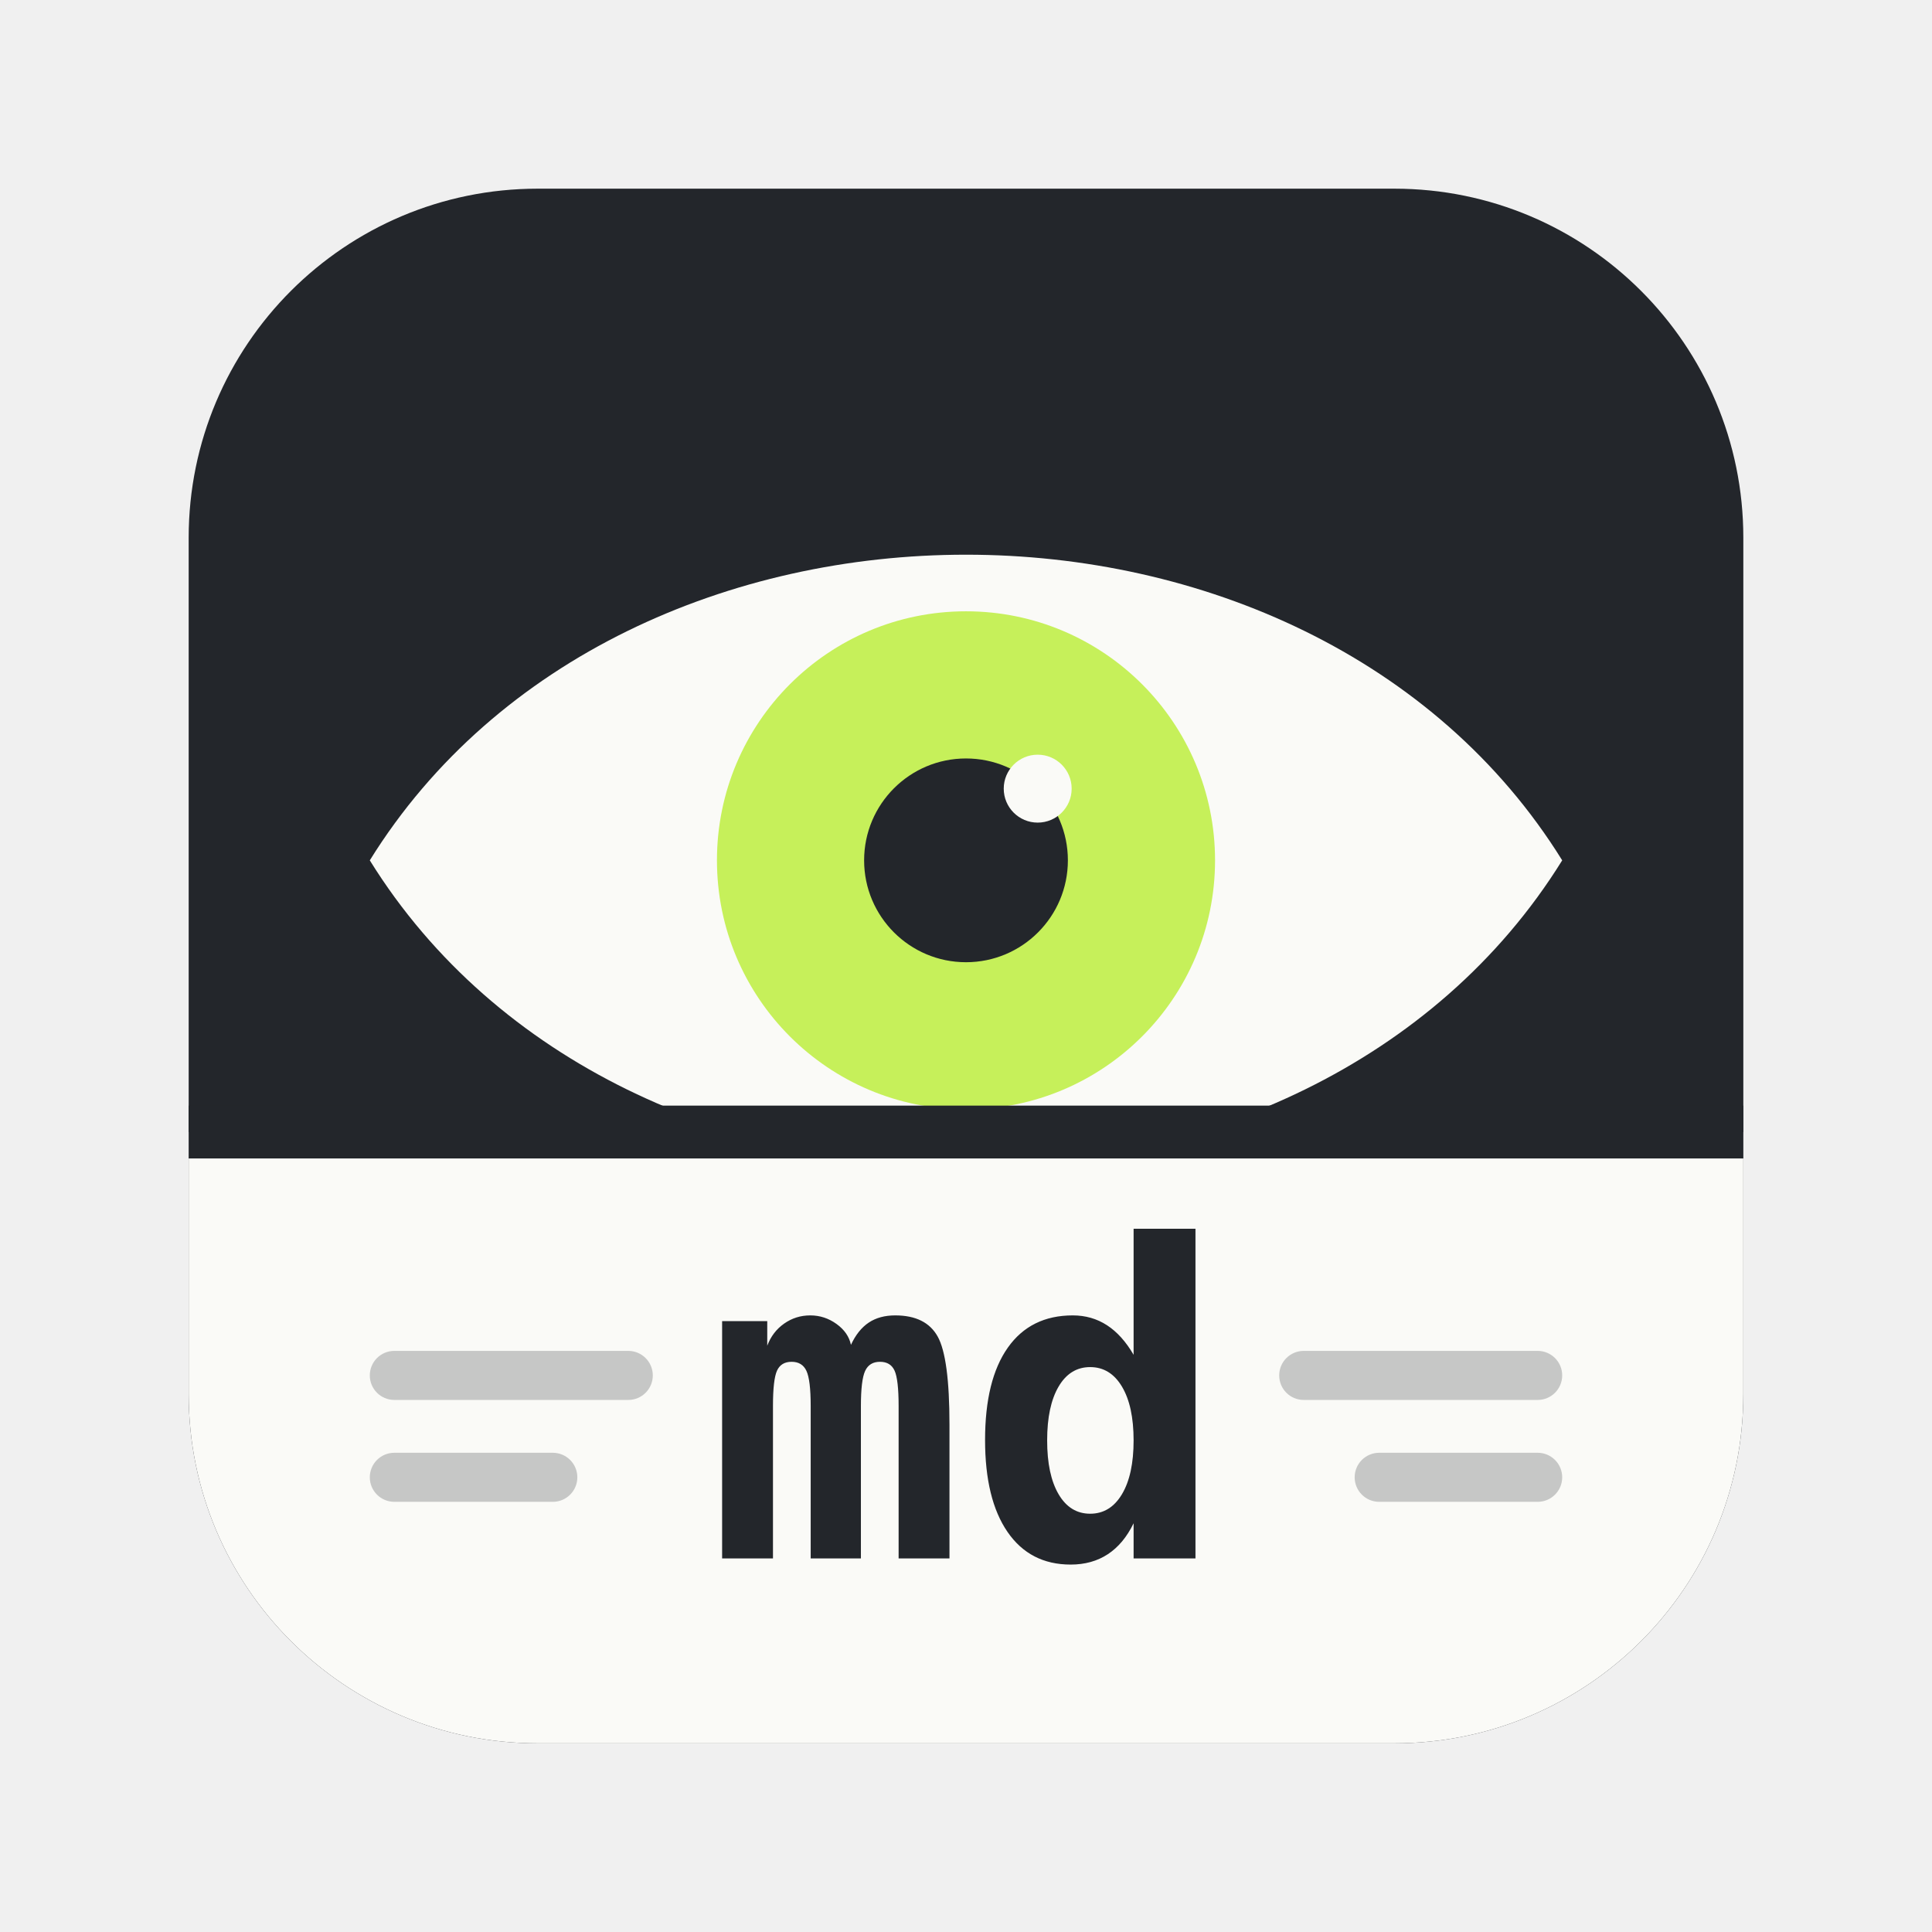
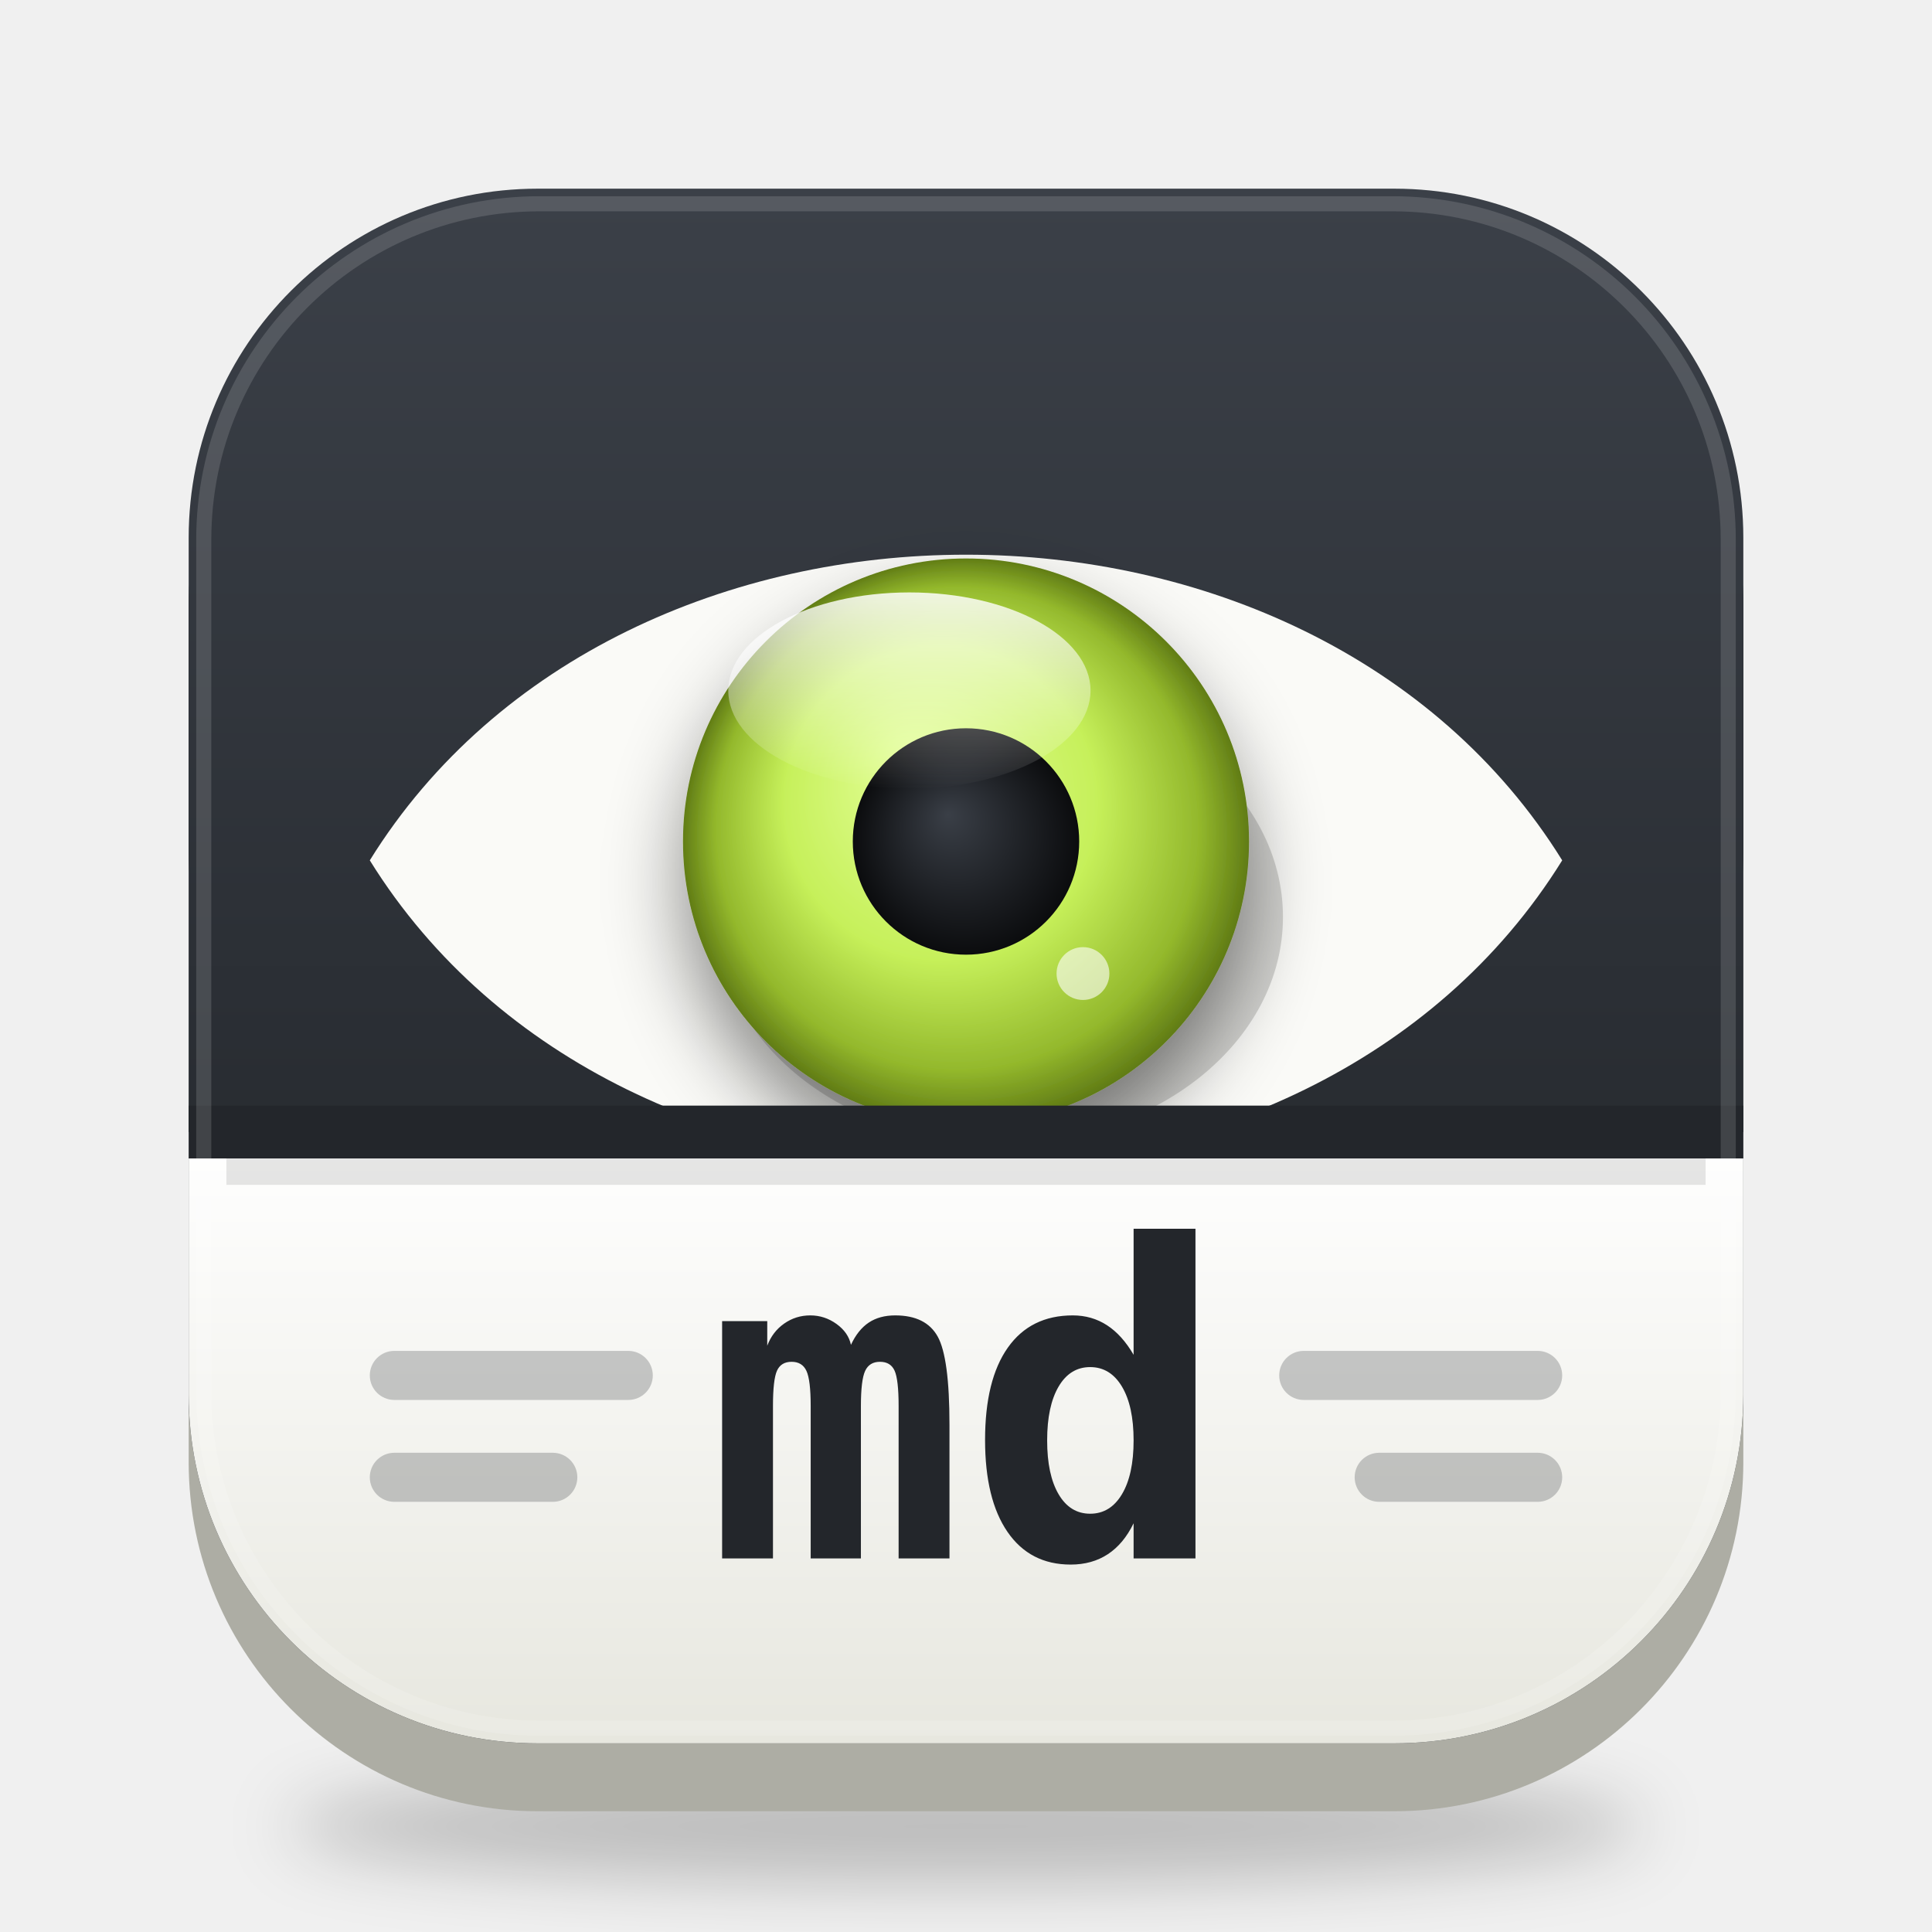
<svg xmlns="http://www.w3.org/2000/svg" viewBox="0 0 1024 1024">
-   <rect x="100" y="100" width="824" height="824" rx="185" fill="#23262B" />
+   <defs>
+     <linearGradient id="face" x1="0" y1="0" x2="0" y2="1">
+       <stop offset="0" stop-color="#3B4048" />
+       <stop offset="1" stop-color="#1C1F23" />
+     </linearGradient>
+     <linearGradient id="paper" x1="0" y1="0" x2="0" y2="1">
+       <stop offset="0" stop-color="#FFFFFF" />
+       <stop offset="1" stop-color="#E7E7DF" />
+     </linearGradient>
+     <radialGradient id="iris" cx="0.5" cy="0.5" r="0.5" fx="0.4" fy="0.35">
+       <stop offset="0" stop-color="#E4FF9A" />
+       <stop offset="0.55" stop-color="#C6F05A" />
+       <stop offset="0.85" stop-color="#93B82C" />
+       <stop offset="1" stop-color="#5F7A15" />
+     </radialGradient>
+     <radialGradient id="pupil" cx="0.5" cy="0.5" r="0.5" fx="0.42" fy="0.38">
+       <stop offset="0" stop-color="#3A3F47" />
+       <stop offset="1" stop-color="#0B0C0E" />
+     </radialGradient>
+     <linearGradient id="gloss" x1="0" y1="0" x2="0" y2="1">
+       <stop offset="0" stop-color="#FFFFFF" stop-opacity="0.85" />
+       <stop offset="1" stop-color="#FFFFFF" stop-opacity="0" />
+     </linearGradient>
+     <filter id="lift" x="-30%" y="-30%" width="160%" height="170%">
+       <feDropShadow dx="0" dy="22" stdDeviation="20" flood-color="#000000" flood-opacity="0.45" />
+     </filter>
+     <filter id="floor" x="-20%" y="-50%" width="140%" height="200%">
+       <feGaussianBlur stdDeviation="18" />
+     </filter>
+   </defs>
+   <ellipse cx="512" cy="968" rx="360" ry="30" fill="#000000" opacity="0.22" filter="url(#floor)" />
+   <rect x="100" y="136" width="824" height="824" rx="185" fill="#ADADA4" />
+   <rect x="100" y="136" width="824" height="500" rx="185" fill="#111316" />
+   <rect x="100" y="100" width="824" height="824" rx="185" fill="url(#face)" />
  <path d="M196 456C330 240 694 240 828 456C694 672 330 672 196 456Z" fill="#FAFAF7" />
-   <circle cx="512" cy="456" r="132" fill="#C6F05A" />
-   <circle cx="512" cy="456" r="54" fill="#23262B" />
-   <circle cx="550" cy="418" r="18" fill="#FAFAF7" />
-   <path d="M100 600H924V739A185 185 0 0 1 739 924H285A185 185 0 0 1 100 739Z" fill="#FAFAF7" />
+   <ellipse cx="530" cy="486" rx="150" ry="120" fill="#000000" opacity="0.16" />
+   <circle cx="512" cy="446" r="150" fill="url(#iris)" filter="url(#lift)" />
+   <circle cx="512" cy="446" r="60" fill="url(#pupil)" />
+   <ellipse cx="482" cy="366" rx="96" ry="52" fill="url(#gloss)" />
+   <circle cx="574" cy="516" r="14" fill="#FFFFFF" opacity="0.6" />
+   <path d="M100 600H924V739A185 185 0 0 1 739 924H285A185 185 0 0 1 100 739Z" fill="url(#paper)" />
  <path d="M100 600H924" stroke="#23262B" stroke-width="28" />
+   <path d="M120 621H904" stroke="#000000" stroke-opacity="0.1" stroke-width="14" />
  <path d="M451.019 712.797Q454.725 704.823 460.452 701.005Q466.18 697.187 474.49 697.187Q490.774 697.187 497.007 708.417Q503.24 719.647 503.24 755.136V826.0H476.287V745.253Q476.287 731.215 474.153 726.498Q472.02 721.781 466.404 721.781Q460.789 721.781 458.543 726.61Q456.297 731.439 456.297 745.253V826.0H429.681V745.253Q429.681 731.439 427.435 726.61Q425.188 721.781 419.573 721.781Q413.958 721.781 411.824 726.498Q409.69 731.215 409.69 745.253V826.0H382.737V700.219H406.658V713.246Q409.466 705.834 415.643 701.51Q421.819 697.187 429.456 697.187Q437.093 697.187 443.382 701.735Q449.671 706.283 451.019 712.797ZM600.833 718.075V651.254H633.626V826.0H600.833V807.357Q595.555 818.251 587.188 823.754Q578.821 829.257 567.479 829.257Q545.916 829.257 534.012 811.962Q522.107 794.667 522.107 763.222Q522.107 731.327 534.18 714.257Q546.253 697.187 568.602 697.187Q578.709 697.187 586.739 702.409Q594.769 707.631 600.833 718.075ZM555.013 763.446Q555.013 781.64 561.077 791.972Q567.142 802.304 577.811 802.304Q588.479 802.304 594.656 791.972Q600.833 781.64 600.833 763.446Q600.833 745.253 594.656 734.921Q588.479 724.589 577.811 724.589Q567.142 724.589 561.077 734.921Q555.013 745.253 555.013 763.446Z" fill="#23262B" />
  <g fill="#23262B" fill-opacity="0.24">
    <rect x="196" y="716" width="150" height="26" rx="13" />
    <rect x="196" y="770" width="110" height="26" rx="13" />
    <rect x="678" y="716" width="150" height="26" rx="13" />
    <rect x="718" y="770" width="110" height="26" rx="13" />
  </g>
+   <rect x="108" y="108" width="808" height="808" rx="178" fill="none" stroke="#FFFFFF" stroke-opacity="0.14" stroke-width="8" />
</svg>
